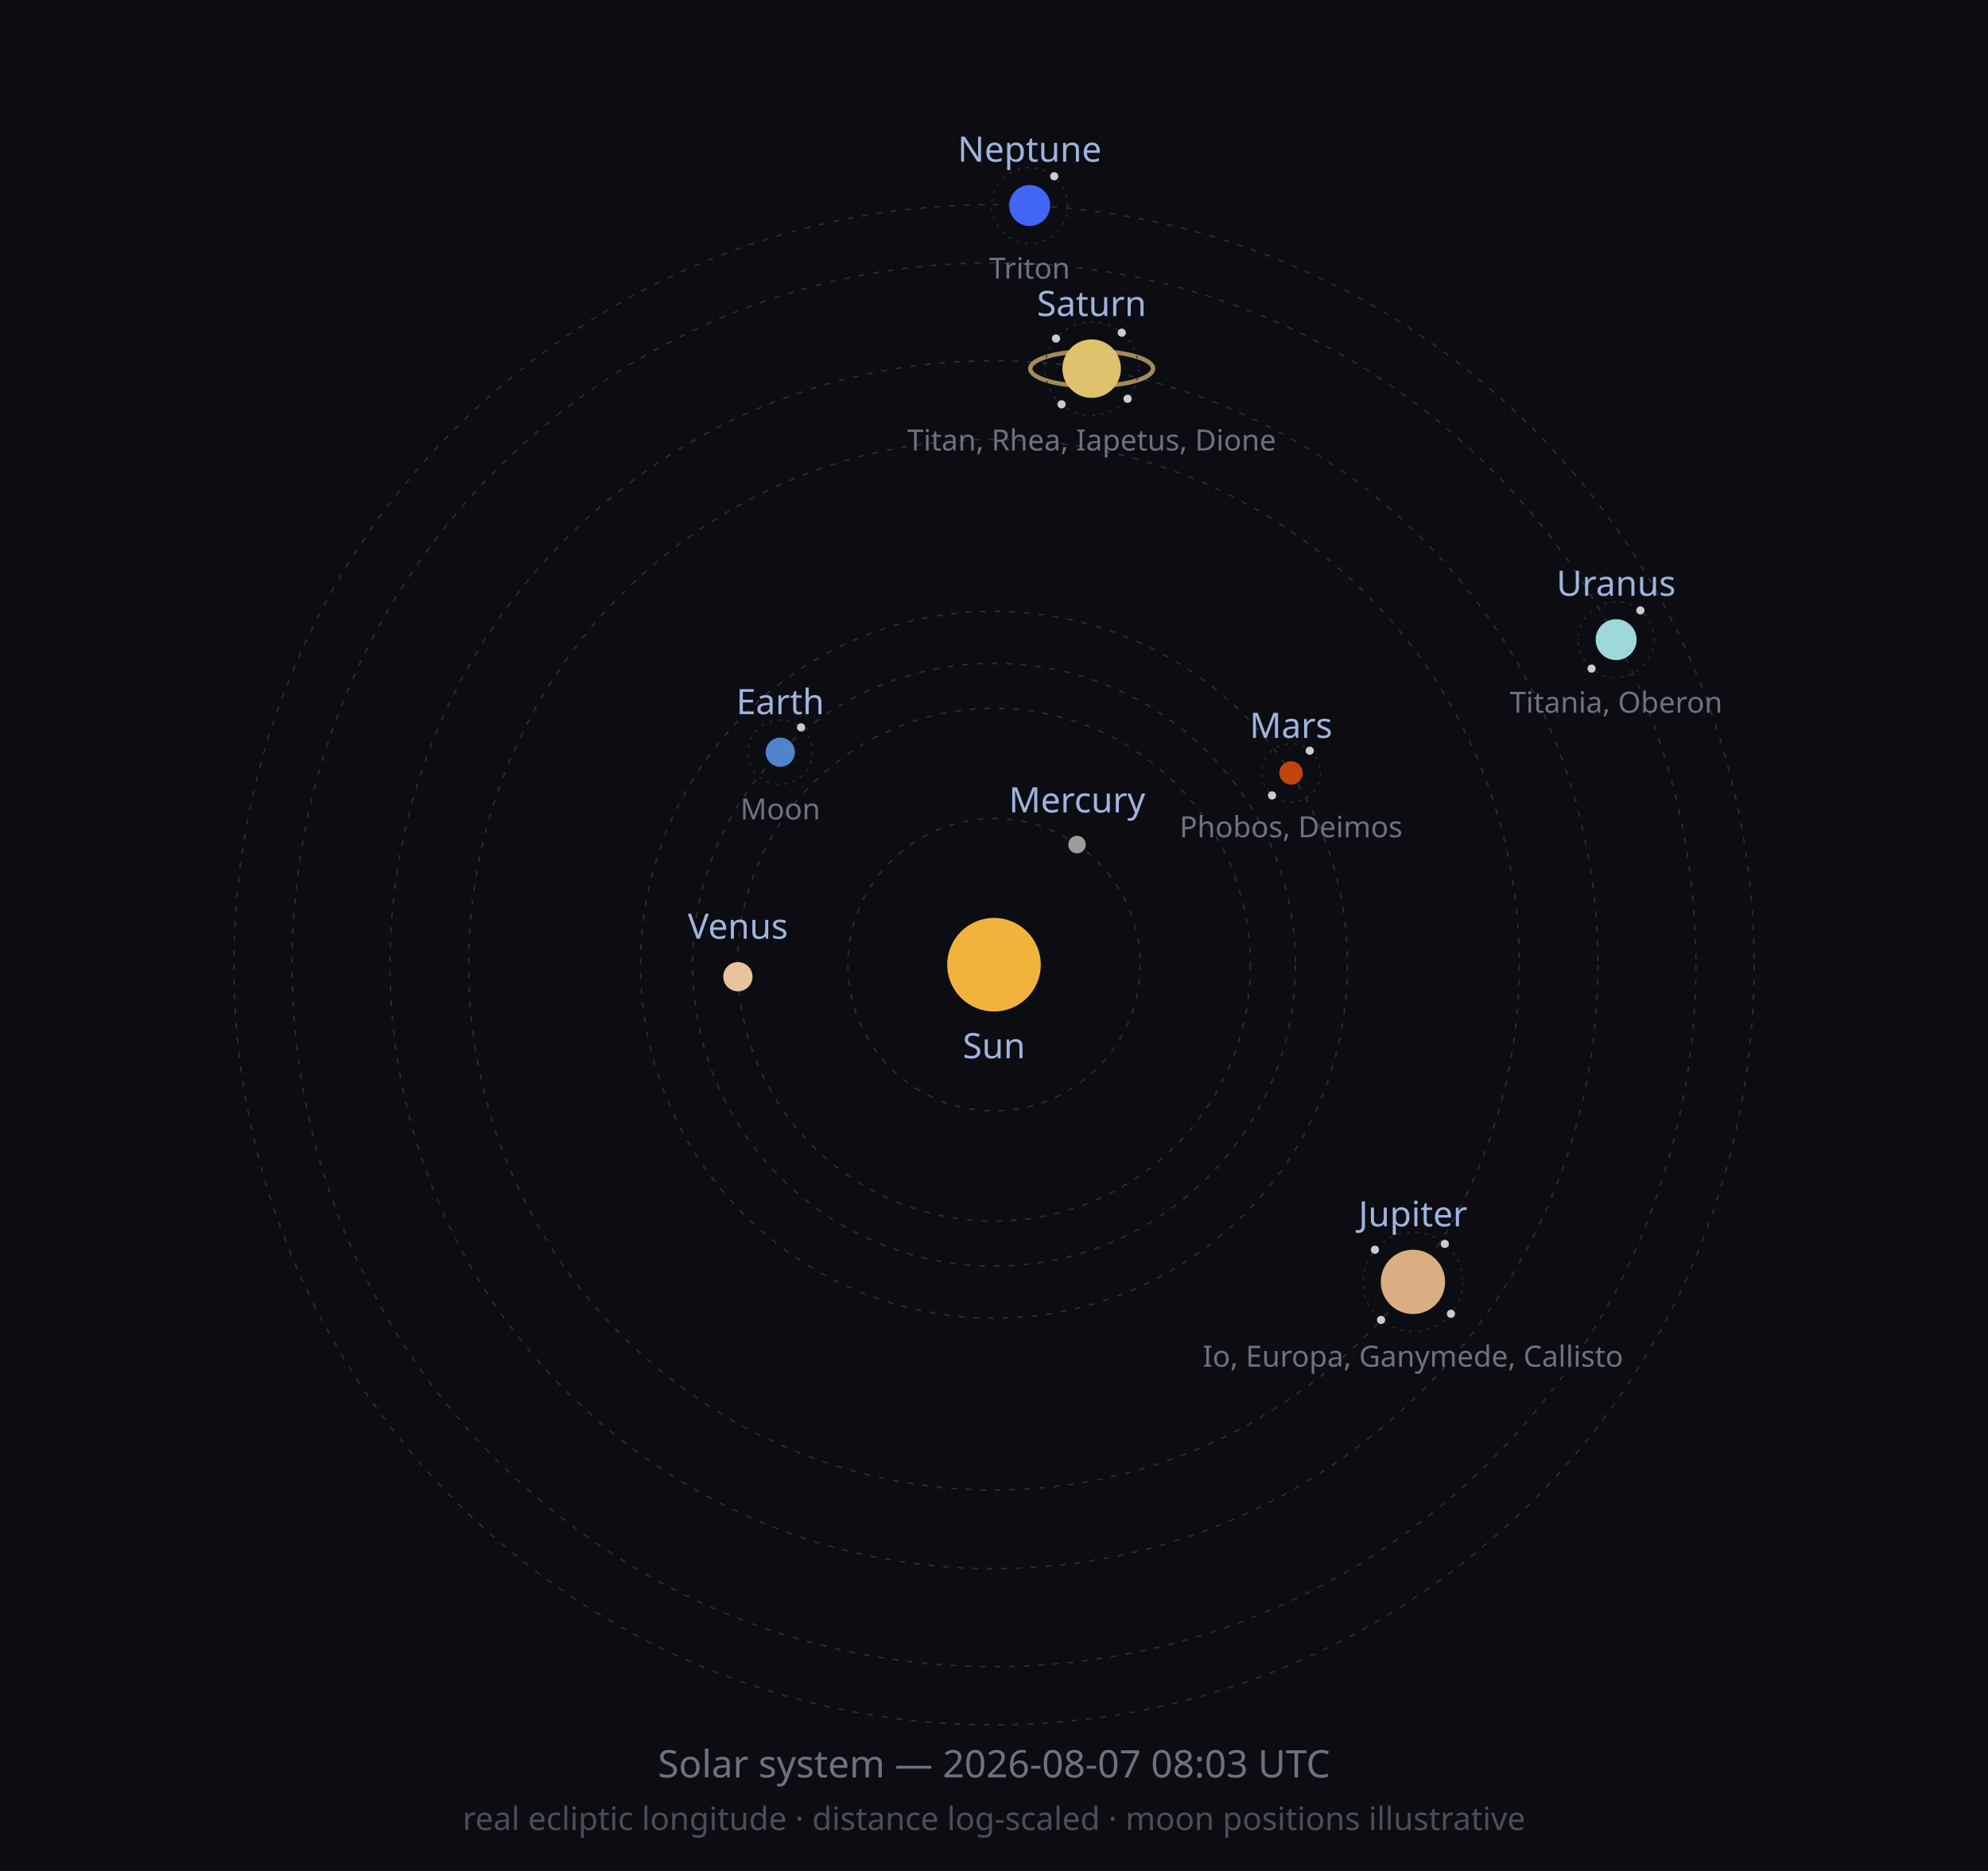
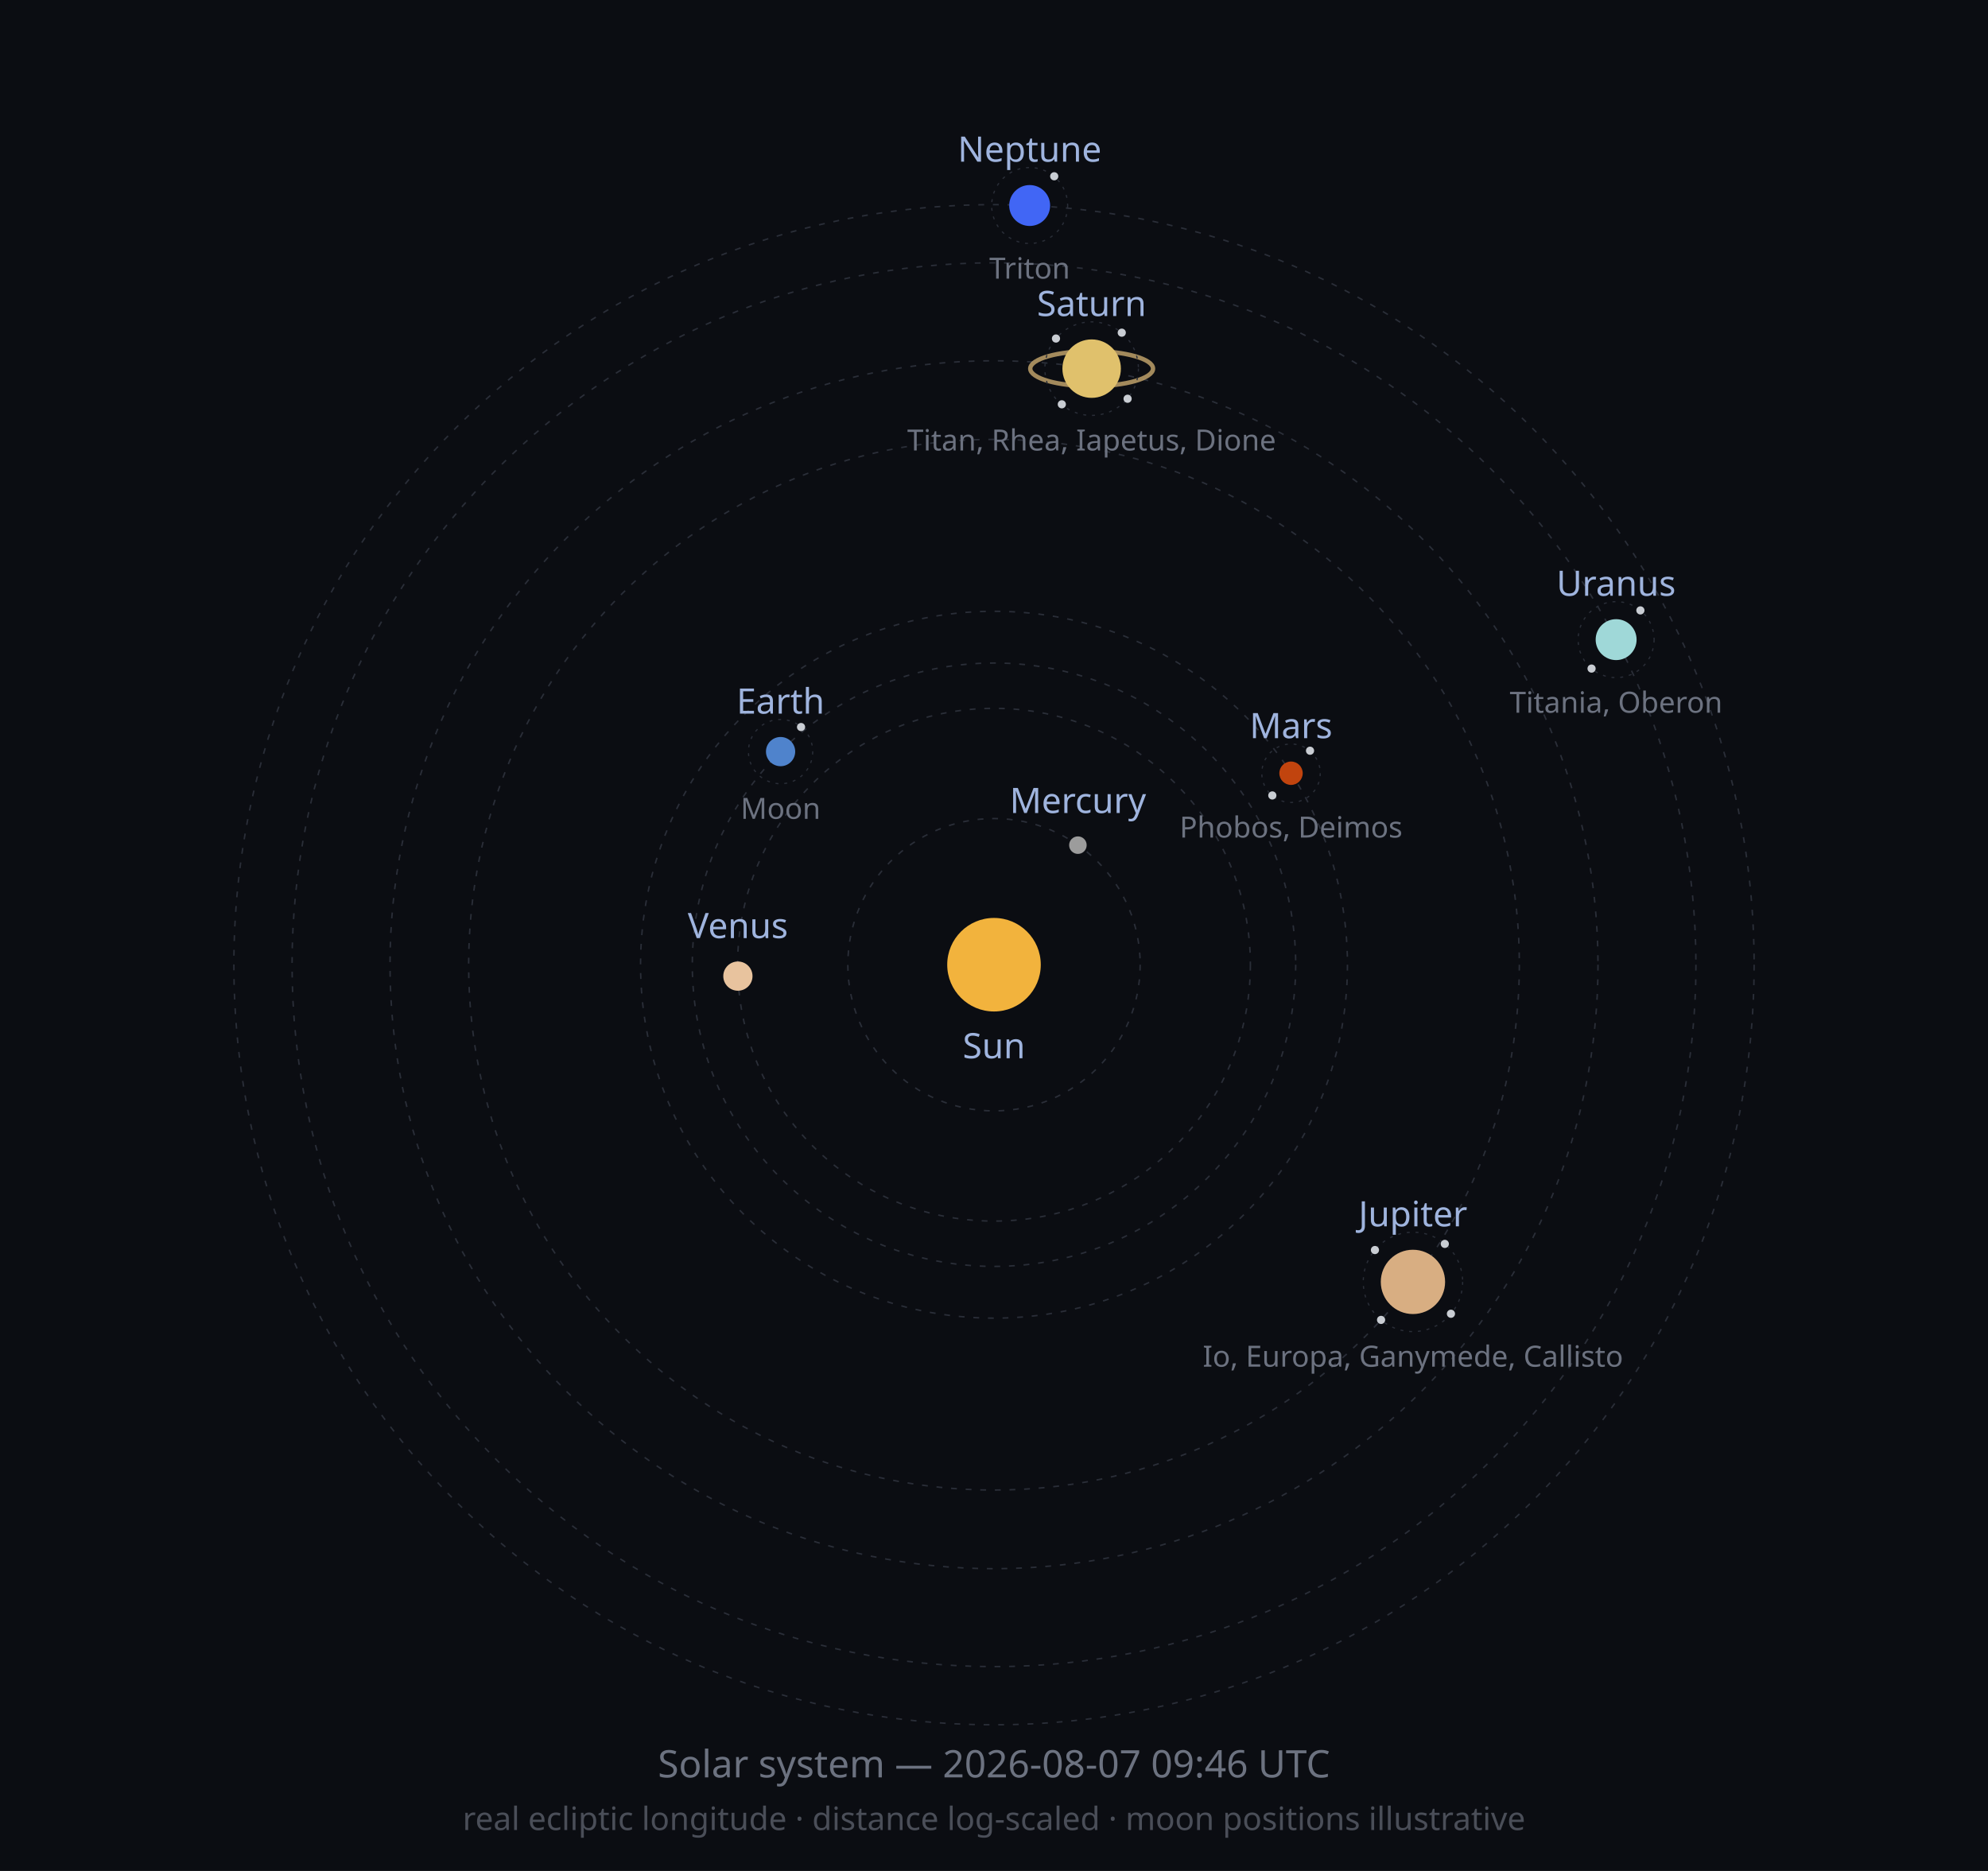
<svg xmlns="http://www.w3.org/2000/svg" width="680" height="640" viewBox="0 0 680 640" role="img">
  <defs>
    <marker id="arrow" viewBox="0 0 10 10" refX="8" refY="5" markerWidth="6" markerHeight="6" orient="auto-start-reverse">
      <path d="M2 1L8 5L2 9" fill="none" stroke="context-stroke" stroke-width="1.5" stroke-linecap="round" stroke-linejoin="round" />
    </marker>
  </defs>
  <style>
  .orbit { fill: none; stroke: #2A2E38; stroke-width: 0.5; stroke-dasharray: 2 3; }
  .moonorbit { fill: none; stroke: #2A2E38; stroke-width: 0.4; stroke-dasharray: 1 2; }
  .lbl { font-family: sans-serif; font-size: 12px; fill: #9FB4DE; }
  .moonlbl { font-family: sans-serif; font-size: 10px; fill: #6C7280; }
</style>
  <rect width="680" height="640" fill="#0B0D12" />
  <circle class="orbit" cx="340" cy="330" r="50.0" />
  <circle class="orbit" cx="340" cy="330" r="87.7" />
-   <circle class="orbit" cx="340" cy="330" r="103.1" />
+   <circle class="orbit" cx="340" cy="330" r="103.2" />
  <circle class="orbit" cx="340" cy="330" r="120.9" />
  <circle class="orbit" cx="340" cy="330" r="179.7" />
  <circle class="orbit" cx="340" cy="330" r="206.6" />
  <circle class="orbit" cx="340" cy="330" r="240.1" />
  <circle class="orbit" cx="340" cy="330" r="260.0" />
  <circle cx="340" cy="330" r="16" fill="#F2B33D" />
  <text class="lbl" x="340" y="362" text-anchor="middle">Sun</text>
-   <circle cx="368.4" cy="288.9" r="3" fill="#9C9C9C" />
-   <text class="lbl" x="368.4" y="277.9" text-anchor="middle">Mercury</text>
-   <circle cx="252.4" cy="334.1" r="5" fill="#E8C39E" />
-   <text class="lbl" x="252.4" y="321.1" text-anchor="middle">Venus</text>
-   <circle cx="266.9" cy="257.3" r="5" fill="#4F83CC" />
-   <circle class="moonorbit" cx="266.9" cy="257.3" r="11" />
-   <circle cx="274.0" cy="248.8" r="1.4" fill="#C9CDD3" />
-   <text class="moonlbl" x="266.9" y="280.3" text-anchor="middle">Moon</text>
-   <text class="lbl" x="266.9" y="244.3" text-anchor="middle">Earth</text>
-   <circle cx="441.6" cy="264.4" r="4" fill="#C1440E" />
-   <circle class="moonorbit" cx="441.6" cy="264.4" r="10" />
-   <circle cx="448.0" cy="256.8" r="1.4" fill="#C9CDD3" />
-   <circle cx="435.1" cy="272.1" r="1.4" fill="#C9CDD3" />
-   <text class="moonlbl" x="441.6" y="286.4" text-anchor="middle">Phobos, Deimos</text>
-   <text class="lbl" x="441.6" y="252.4" text-anchor="middle">Mars</text>
+   <circle cx="368.7" cy="289.1" r="3" fill="#9C9C9C" />
+   <text class="lbl" x="368.7" y="278.1" text-anchor="middle">Mercury</text>
+   <circle cx="252.4" cy="333.9" r="5" fill="#E8C39E" />
+   <text class="lbl" x="252.4" y="320.9" text-anchor="middle">Venus</text>
+   <circle cx="267.0" cy="257.1" r="5" fill="#4F83CC" />
+   <circle class="moonorbit" cx="267.0" cy="257.1" r="11" />
+   <circle cx="274.0" cy="248.7" r="1.4" fill="#C9CDD3" />
+   <text class="moonlbl" x="267.0" y="280.1" text-anchor="middle">Moon</text>
+   <text class="lbl" x="267.0" y="244.1" text-anchor="middle">Earth</text>
+   <circle cx="441.6" cy="264.5" r="4" fill="#C1440E" />
+   <circle class="moonorbit" cx="441.6" cy="264.5" r="10" />
+   <circle cx="448.1" cy="256.8" r="1.4" fill="#C9CDD3" />
+   <circle cx="435.2" cy="272.1" r="1.4" fill="#C9CDD3" />
+   <text class="moonlbl" x="441.6" y="286.5" text-anchor="middle">Phobos, Deimos</text>
+   <text class="lbl" x="441.6" y="252.5" text-anchor="middle">Mars</text>
  <circle cx="483.3" cy="438.5" r="11" fill="#D8AE82" />
  <circle class="moonorbit" cx="483.3" cy="438.5" r="17" />
  <circle cx="494.2" cy="425.5" r="1.4" fill="#C9CDD3" />
  <circle cx="496.3" cy="449.4" r="1.4" fill="#C9CDD3" />
  <circle cx="472.4" cy="451.5" r="1.4" fill="#C9CDD3" />
-   <circle cx="470.3" cy="427.5" r="1.4" fill="#C9CDD3" />
+   <circle cx="470.3" cy="427.6" r="1.4" fill="#C9CDD3" />
  <text class="moonlbl" x="483.3" y="467.5" text-anchor="middle">Io, Europa, Ganymede, Callisto</text>
  <text class="lbl" x="483.3" y="419.5" text-anchor="middle">Jupiter</text>
  <ellipse cx="373.4" cy="126.1" rx="21.0" ry="6.0" fill="none" stroke="#C9A96E" stroke-width="1.5" opacity="0.8" />
  <circle cx="373.4" cy="126.1" r="10" fill="#E0C16C" />
  <circle class="moonorbit" cx="373.4" cy="126.1" r="16" />
  <circle cx="383.7" cy="113.8" r="1.4" fill="#C9CDD3" />
  <circle cx="385.7" cy="136.4" r="1.4" fill="#C9CDD3" />
-   <circle cx="363.1" cy="138.3" r="1.4" fill="#C9CDD3" />
+   <circle cx="363.2" cy="138.3" r="1.4" fill="#C9CDD3" />
  <circle cx="361.2" cy="115.8" r="1.4" fill="#C9CDD3" />
  <text class="moonlbl" x="373.4" y="154.1" text-anchor="middle">Titan, Rhea, Iapetus, Dione</text>
  <text class="lbl" x="373.4" y="108.1" text-anchor="middle">Saturn</text>
  <circle cx="552.8" cy="218.8" r="7" fill="#9FD8D8" />
  <circle class="moonorbit" cx="552.8" cy="218.8" r="13" />
  <circle cx="561.1" cy="208.8" r="1.4" fill="#C9CDD3" />
  <circle cx="544.4" cy="228.7" r="1.4" fill="#C9CDD3" />
  <text class="moonlbl" x="552.8" y="243.8" text-anchor="middle">Titania, Oberon</text>
  <text class="lbl" x="552.8" y="203.8" text-anchor="middle">Uranus</text>
  <circle cx="352.2" cy="70.3" r="7" fill="#4166F5" />
  <circle class="moonorbit" cx="352.2" cy="70.3" r="13" />
  <circle cx="360.6" cy="60.3" r="1.4" fill="#C9CDD3" />
  <text class="moonlbl" x="352.2" y="95.3" text-anchor="middle">Triton</text>
  <text class="lbl" x="352.2" y="55.3" text-anchor="middle">Neptune</text>
-   <text x="340" y="608" font-size="13" fill="#6C7280" text-anchor="middle" font-family="sans-serif">Solar system — 2026-08-07 08:03 UTC</text>
+   <text x="340" y="608" font-size="13" fill="#6C7280" text-anchor="middle" font-family="sans-serif">Solar system — 2026-08-07 09:46 UTC</text>
  <text x="340" y="626" font-size="11" fill="#4A4E58" text-anchor="middle" font-family="sans-serif">real ecliptic longitude · distance log-scaled · moon positions illustrative</text>
</svg>
